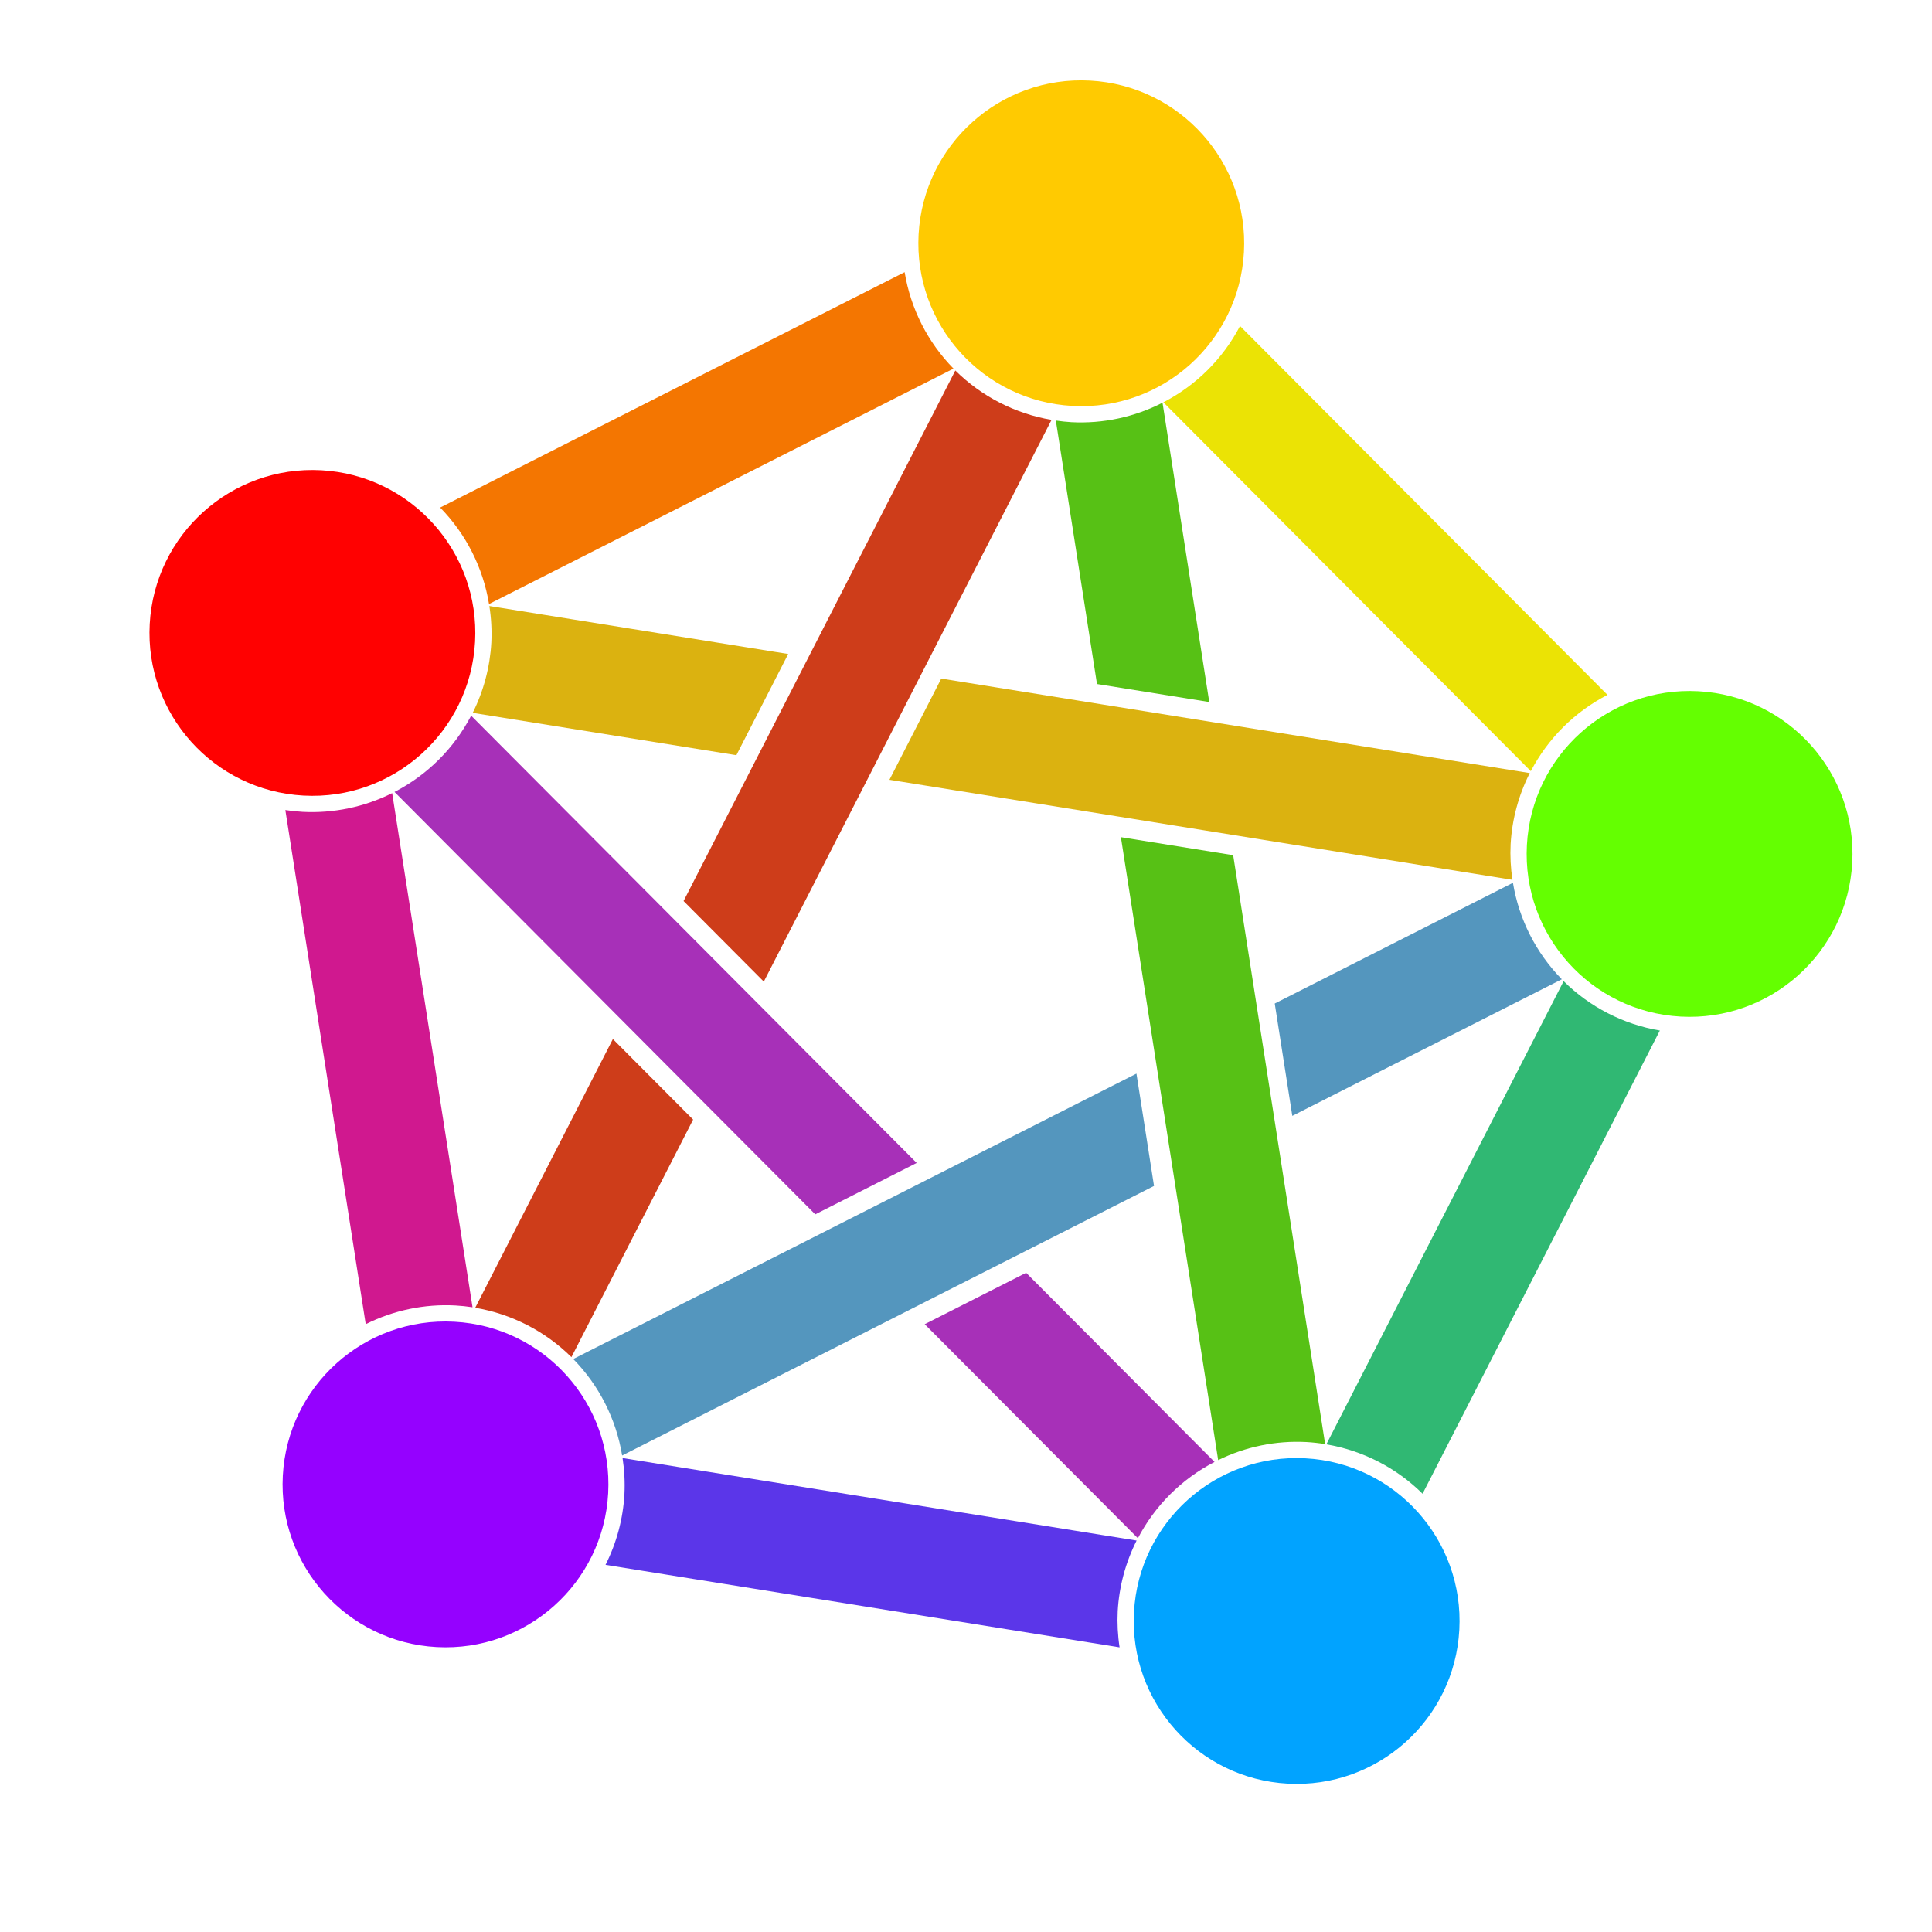
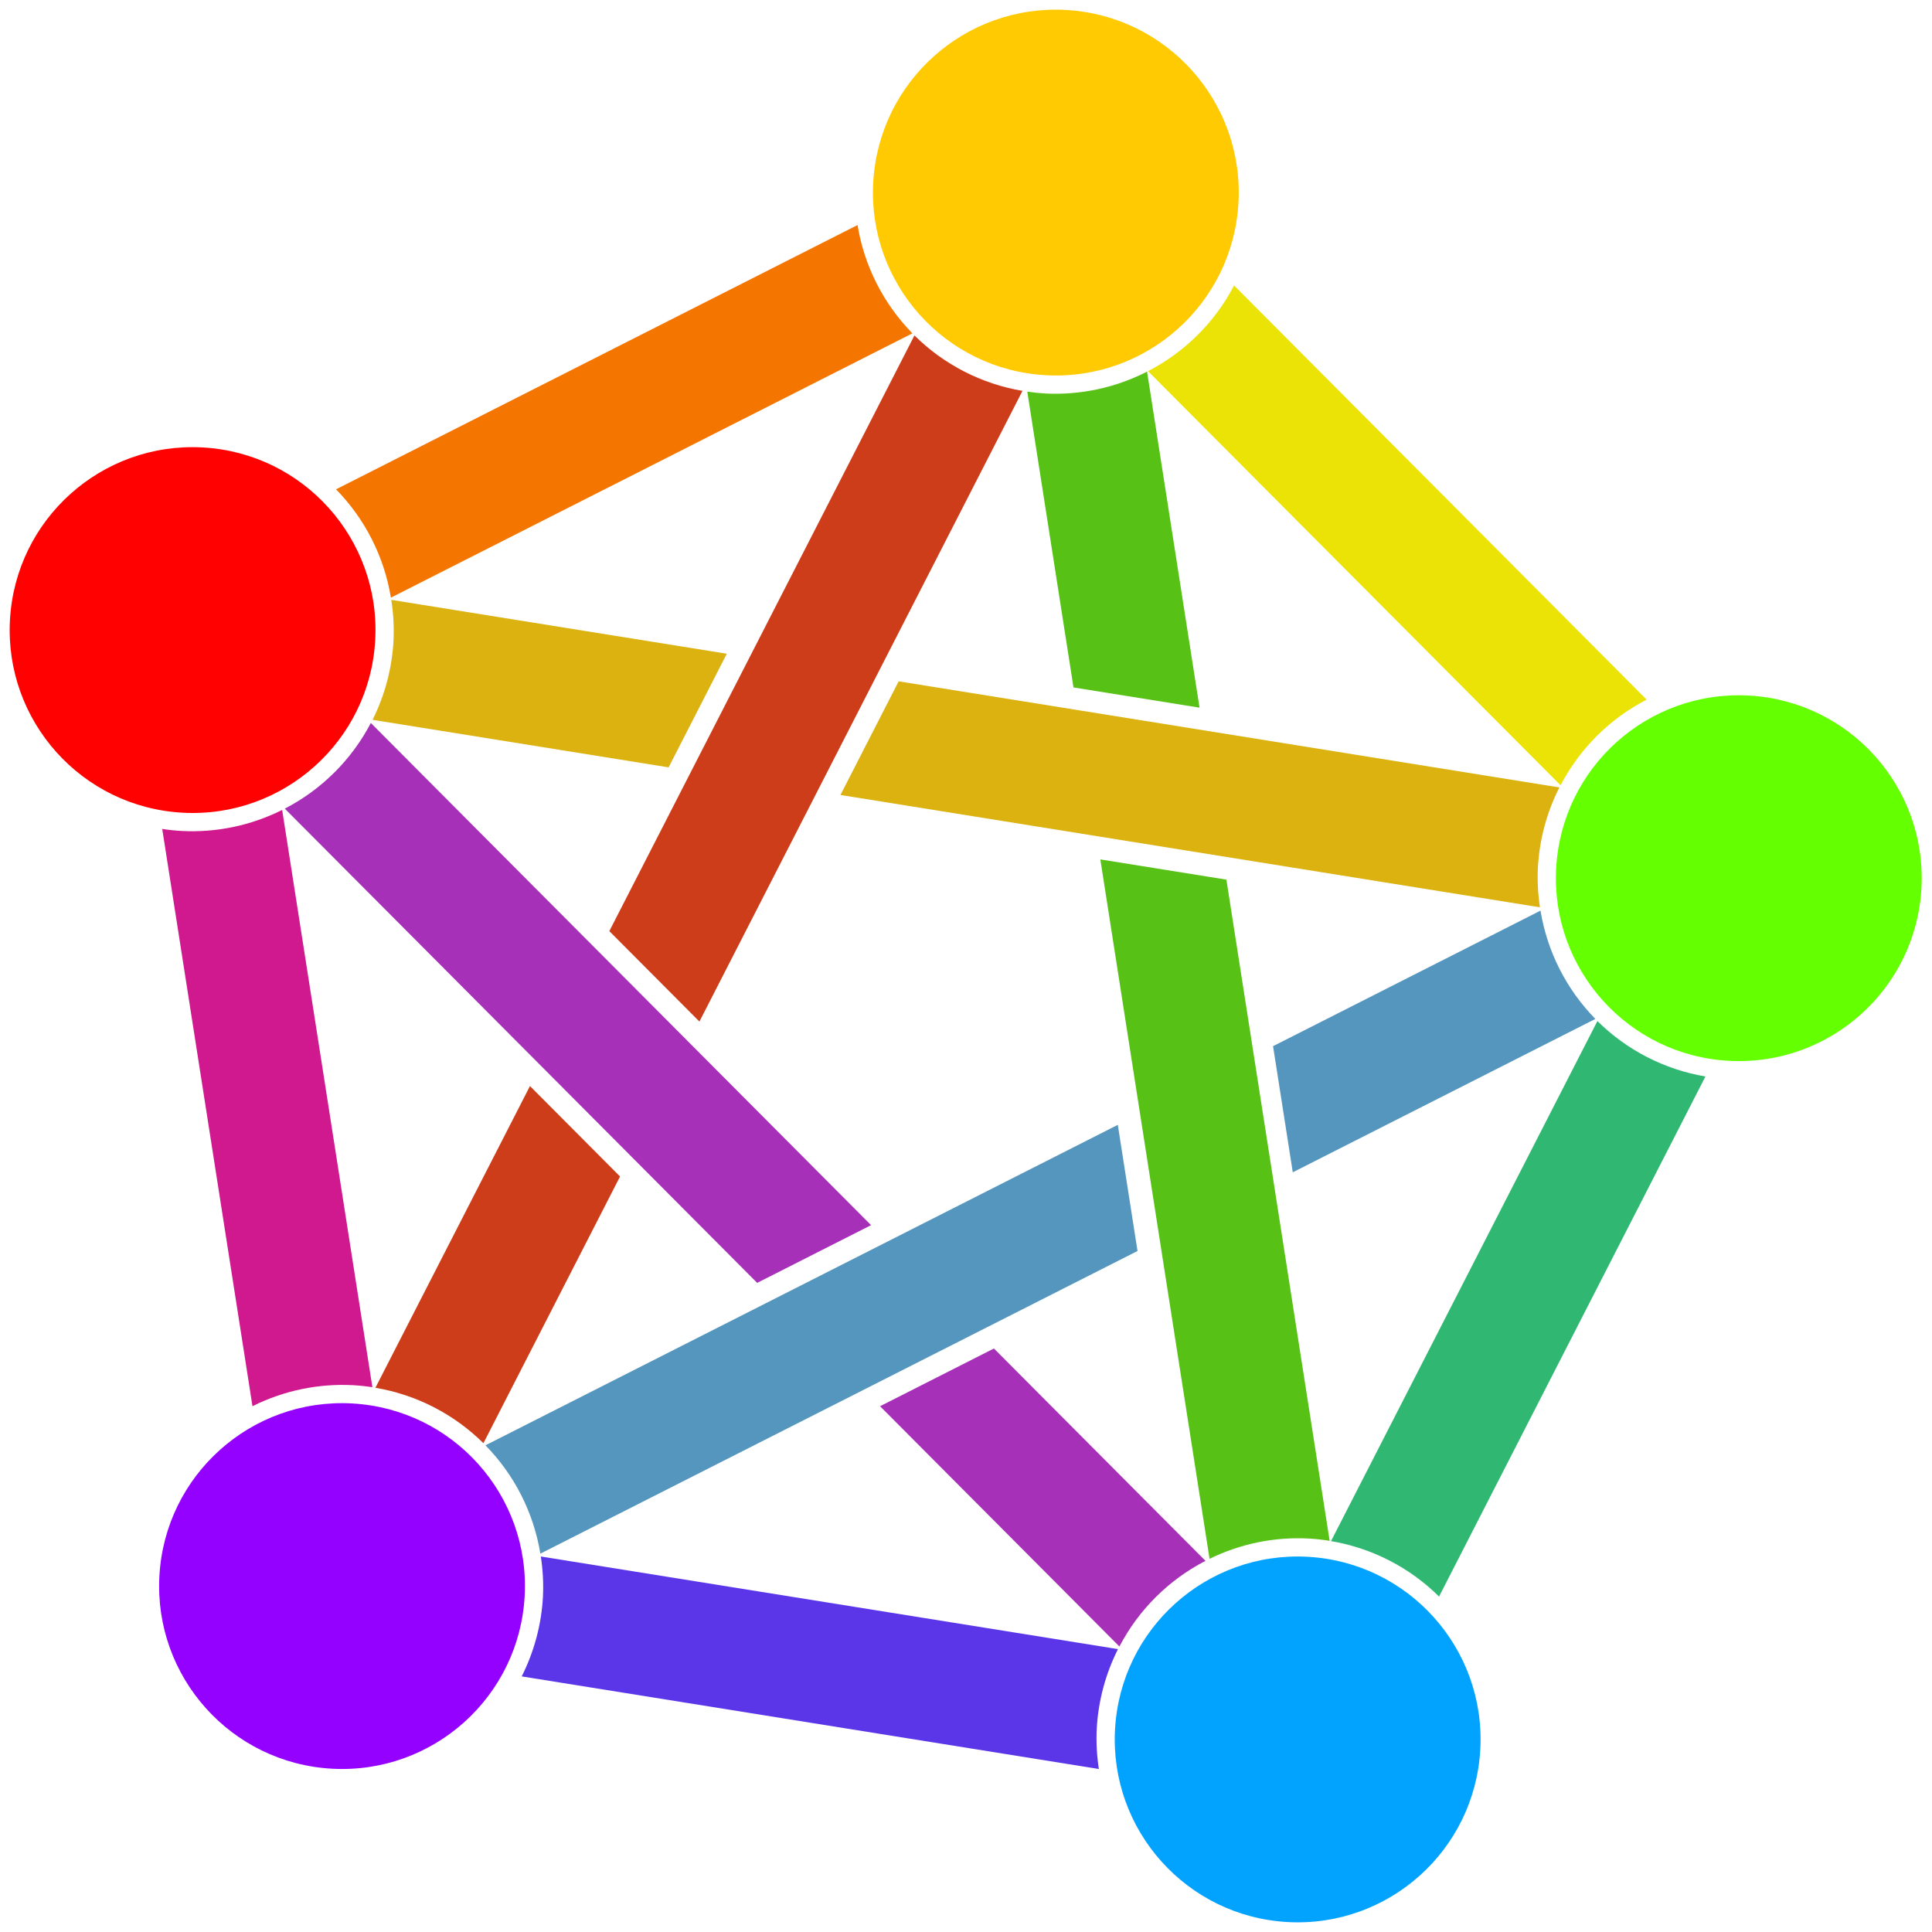
- <svg xmlns="http://www.w3.org/2000/svg" viewBox="0 0 196.52 196.52" version="1.1" id="svg8">
+ <svg xmlns="http://www.w3.org/2000/svg" viewBox="14.328 7.296 174.979 175.035" version="1.1" id="svg8">
  <defs id="defs2" />
  <g id="layer2" style="display:inline" transform="translate(6.67897,-32.49584)">
    <path style="color:#000000;font-style:normal;font-variant:normal;font-weight:normal;font-stretch:normal;font-size:medium;line-height:normal;font-family:sans-serif;font-variant-ligatures:normal;font-variant-position:normal;font-variant-caps:normal;font-variant-numeric:normal;font-variant-alternates:normal;font-feature-settings:normal;text-indent:0;text-align:start;text-decoration:none;text-decoration-line:none;text-decoration-style:solid;text-decoration-color:#000000;letter-spacing:normal;word-spacing:normal;text-transform:none;writing-mode:lr-tb;direction:ltr;text-orientation:mixed;dominant-baseline:auto;baseline-shift:baseline;text-anchor:start;white-space:normal;shape-padding:0;clip-rule:nonzero;display:inline;overflow:visible;visibility:visible;opacity:1;isolation:auto;mix-blend-mode:normal;color-interpolation:sRGB;color-interpolation-filters:linearRGB;solid-color:#000000;solid-opacity:1;vector-effect:none;fill:#a730b8;fill-opacity:1;fill-rule:nonzero;stroke:none;stroke-width:41.575;stroke-linecap:butt;stroke-linejoin:miter;stroke-miterlimit:4;stroke-dasharray:none;stroke-dashoffset:0;stroke-opacity:1;color-rendering:auto;image-rendering:auto;shape-rendering:auto;text-rendering:auto;enable-background:accumulate" d="m 181.131,275.137 a 68.892,68.892 0 0 1 -29.465,29.328 l 161.758,162.389 38.998,-19.764 z m 213.363,214.188 -38.998,19.764 81.963,82.283 a 68.892,68.892 0 0 1 29.471,-29.332 z" transform="matrix(0.2645833,0,0,0.2645833,-6.67897,32.49584)" id="path9722" />
    <path style="color:#000000;font-style:normal;font-variant:normal;font-weight:normal;font-stretch:normal;font-size:medium;line-height:normal;font-family:sans-serif;font-variant-ligatures:normal;font-variant-position:normal;font-variant-caps:normal;font-variant-numeric:normal;font-variant-alternates:normal;font-feature-settings:normal;text-indent:0;text-align:start;text-decoration:none;text-decoration-line:none;text-decoration-style:solid;text-decoration-color:#000000;letter-spacing:normal;word-spacing:normal;text-transform:none;writing-mode:lr-tb;direction:ltr;text-orientation:mixed;dominant-baseline:auto;baseline-shift:baseline;text-anchor:start;white-space:normal;shape-padding:0;clip-rule:nonzero;display:inline;overflow:visible;visibility:visible;opacity:1;isolation:auto;mix-blend-mode:normal;color-interpolation:sRGB;color-interpolation-filters:linearRGB;solid-color:#000000;solid-opacity:1;vector-effect:none;fill:#5496be;fill-opacity:1;fill-rule:nonzero;stroke:none;stroke-width:41.575;stroke-linecap:butt;stroke-linejoin:miter;stroke-miterlimit:4;stroke-dasharray:none;stroke-dashoffset:0;stroke-opacity:1;color-rendering:auto;image-rendering:auto;shape-rendering:auto;text-rendering:auto;enable-background:accumulate" d="m 581.646,339.391 -91.576,46.41 6.752,43.189 103.615,-52.514 A 68.892,68.892 0 0 1 581.646,339.391 Z M 436.908,412.742 220.383,522.477 a 68.892,68.892 0 0 1 18.795,37.09 L 443.66,455.934 Z" transform="matrix(0.2645833,0,0,0.2645833,-6.67897,32.49584)" id="path9729" />
    <path style="color:#000000;font-style:normal;font-variant:normal;font-weight:normal;font-stretch:normal;font-size:medium;line-height:normal;font-family:sans-serif;font-variant-ligatures:normal;font-variant-position:normal;font-variant-caps:normal;font-variant-numeric:normal;font-variant-alternates:normal;font-feature-settings:normal;text-indent:0;text-align:start;text-decoration:none;text-decoration-line:none;text-decoration-style:solid;text-decoration-color:#000000;letter-spacing:normal;word-spacing:normal;text-transform:none;writing-mode:lr-tb;direction:ltr;text-orientation:mixed;dominant-baseline:auto;baseline-shift:baseline;text-anchor:start;white-space:normal;shape-padding:0;clip-rule:nonzero;display:inline;overflow:visible;visibility:visible;opacity:1;isolation:auto;mix-blend-mode:normal;color-interpolation:sRGB;color-interpolation-filters:linearRGB;solid-color:#000000;solid-opacity:1;vector-effect:none;fill:#ce3d1a;fill-opacity:1;fill-rule:nonzero;stroke:none;stroke-width:41.575;stroke-linecap:butt;stroke-linejoin:miter;stroke-miterlimit:4;stroke-dasharray:none;stroke-dashoffset:0;stroke-opacity:1;color-rendering:auto;image-rendering:auto;shape-rendering:auto;text-rendering:auto;enable-background:accumulate" d="M 367.275,142.438 262.795,346.408 293.643,377.375 404.266,161.418 A 68.892,68.892 0 0 1 367.275,142.438 Z m -131.654,257.021 -52.922,103.314 a 68.892,68.892 0 0 1 36.986,18.979 l 46.781,-91.328 z" transform="matrix(0.2645833,0,0,0.2645833,-6.67897,32.49584)" id="path9713" />
    <path style="color:#000000;font-style:normal;font-variant:normal;font-weight:normal;font-stretch:normal;font-size:medium;line-height:normal;font-family:sans-serif;font-variant-ligatures:normal;font-variant-position:normal;font-variant-caps:normal;font-variant-numeric:normal;font-variant-alternates:normal;font-feature-settings:normal;text-indent:0;text-align:start;text-decoration:none;text-decoration-line:none;text-decoration-style:solid;text-decoration-color:#000000;letter-spacing:normal;word-spacing:normal;text-transform:none;writing-mode:lr-tb;direction:ltr;text-orientation:mixed;dominant-baseline:auto;baseline-shift:baseline;text-anchor:start;white-space:normal;shape-padding:0;clip-rule:nonzero;display:inline;overflow:visible;visibility:visible;opacity:1;isolation:auto;mix-blend-mode:normal;color-interpolation:sRGB;color-interpolation-filters:linearRGB;solid-color:#000000;solid-opacity:1;vector-effect:none;fill:#d0188f;fill-opacity:1;fill-rule:nonzero;stroke:none;stroke-width:41.575;stroke-linecap:butt;stroke-linejoin:miter;stroke-miterlimit:4;stroke-dasharray:none;stroke-dashoffset:0;stroke-opacity:1;color-rendering:auto;image-rendering:auto;shape-rendering:auto;text-rendering:auto;enable-background:accumulate" d="m 150.768,304.918 a 68.892,68.892 0 0 1 -34.416,7.195 68.892,68.892 0 0 1 -6.65,-0.695 l 30.902,197.662 a 68.892,68.892 0 0 1 34.416,-7.195 68.892,68.892 0 0 1 6.646,0.695 z" transform="matrix(0.2645833,0,0,0.2645833,-6.67897,32.49584)" id="path1015" />
    <path style="color:#000000;font-style:normal;font-variant:normal;font-weight:normal;font-stretch:normal;font-size:medium;line-height:normal;font-family:sans-serif;font-variant-ligatures:normal;font-variant-position:normal;font-variant-caps:normal;font-variant-numeric:normal;font-variant-alternates:normal;font-feature-settings:normal;text-indent:0;text-align:start;text-decoration:none;text-decoration-line:none;text-decoration-style:solid;text-decoration-color:#000000;letter-spacing:normal;word-spacing:normal;text-transform:none;writing-mode:lr-tb;direction:ltr;text-orientation:mixed;dominant-baseline:auto;baseline-shift:baseline;text-anchor:start;white-space:normal;shape-padding:0;clip-rule:nonzero;display:inline;overflow:visible;visibility:visible;opacity:1;isolation:auto;mix-blend-mode:normal;color-interpolation:sRGB;color-interpolation-filters:linearRGB;solid-color:#000000;solid-opacity:1;vector-effect:none;fill:#5b36e9;fill-opacity:1;fill-rule:nonzero;stroke:none;stroke-width:41.575;stroke-linecap:butt;stroke-linejoin:miter;stroke-miterlimit:4;stroke-dasharray:none;stroke-dashoffset:0;stroke-opacity:1;color-rendering:auto;image-rendering:auto;shape-rendering:auto;text-rendering:auto;enable-background:accumulate" d="m 239.342,560.545 a 68.892,68.892 0 0 1 0.721,13.877 68.892,68.892 0 0 1 -7.268,27.18 l 197.629,31.713 a 68.892,68.892 0 0 1 -0.723,-13.879 68.892,68.892 0 0 1 7.27,-27.178 z" transform="matrix(0.2645833,0,0,0.2645833,-6.67897,32.49584)" id="path1674" />
    <path style="color:#000000;font-style:normal;font-variant:normal;font-weight:normal;font-stretch:normal;font-size:medium;line-height:normal;font-family:sans-serif;font-variant-ligatures:normal;font-variant-position:normal;font-variant-caps:normal;font-variant-numeric:normal;font-variant-alternates:normal;font-feature-settings:normal;text-indent:0;text-align:start;text-decoration:none;text-decoration-line:none;text-decoration-style:solid;text-decoration-color:#000000;letter-spacing:normal;word-spacing:normal;text-transform:none;writing-mode:lr-tb;direction:ltr;text-orientation:mixed;dominant-baseline:auto;baseline-shift:baseline;text-anchor:start;white-space:normal;shape-padding:0;clip-rule:nonzero;display:inline;overflow:visible;visibility:visible;opacity:1;isolation:auto;mix-blend-mode:normal;color-interpolation:sRGB;color-interpolation-filters:linearRGB;solid-color:#000000;solid-opacity:1;vector-effect:none;fill:#30b873;fill-opacity:1;fill-rule:nonzero;stroke:none;stroke-width:41.575;stroke-linecap:butt;stroke-linejoin:miter;stroke-miterlimit:4;stroke-dasharray:none;stroke-dashoffset:0;stroke-opacity:1;color-rendering:auto;image-rendering:auto;shape-rendering:auto;text-rendering:auto;enable-background:accumulate" d="m 601.133,377.199 -91.219,178.082 a 68.892,68.892 0 0 1 36.994,18.982 L 638.125,396.184 a 68.892,68.892 0 0 1 -36.992,-18.984 z" transform="matrix(0.2645833,0,0,0.2645833,-6.67897,32.49584)" id="path1676" />
    <path style="color:#000000;font-style:normal;font-variant:normal;font-weight:normal;font-stretch:normal;font-size:medium;line-height:normal;font-family:sans-serif;font-variant-ligatures:normal;font-variant-position:normal;font-variant-caps:normal;font-variant-numeric:normal;font-variant-alternates:normal;font-feature-settings:normal;text-indent:0;text-align:start;text-decoration:none;text-decoration-line:none;text-decoration-style:solid;text-decoration-color:#000000;letter-spacing:normal;word-spacing:normal;text-transform:none;writing-mode:lr-tb;direction:ltr;text-orientation:mixed;dominant-baseline:auto;baseline-shift:baseline;text-anchor:start;white-space:normal;shape-padding:0;clip-rule:nonzero;display:inline;overflow:visible;visibility:visible;opacity:1;isolation:auto;mix-blend-mode:normal;color-interpolation:sRGB;color-interpolation-filters:linearRGB;solid-color:#000000;solid-opacity:1;vector-effect:none;fill:#ebe305;fill-opacity:1;fill-rule:nonzero;stroke:none;stroke-width:41.575;stroke-linecap:butt;stroke-linejoin:miter;stroke-miterlimit:4;stroke-dasharray:none;stroke-dashoffset:0;stroke-opacity:1;color-rendering:auto;image-rendering:auto;shape-rendering:auto;text-rendering:auto;enable-background:accumulate" d="m 476.723,125.33 a 68.892,68.892 0 0 1 -29.471,29.332 l 141.266,141.811 a 68.892,68.892 0 0 1 29.469,-29.332 z" transform="matrix(0.2645833,0,0,0.2645833,-6.67897,32.49584)" id="path1678" />
    <path style="color:#000000;font-style:normal;font-variant:normal;font-weight:normal;font-stretch:normal;font-size:medium;line-height:normal;font-family:sans-serif;font-variant-ligatures:normal;font-variant-position:normal;font-variant-caps:normal;font-variant-numeric:normal;font-variant-alternates:normal;font-feature-settings:normal;text-indent:0;text-align:start;text-decoration:none;text-decoration-line:none;text-decoration-style:solid;text-decoration-color:#000000;letter-spacing:normal;word-spacing:normal;text-transform:none;writing-mode:lr-tb;direction:ltr;text-orientation:mixed;dominant-baseline:auto;baseline-shift:baseline;text-anchor:start;white-space:normal;shape-padding:0;clip-rule:nonzero;display:inline;overflow:visible;visibility:visible;opacity:1;isolation:auto;mix-blend-mode:normal;color-interpolation:sRGB;color-interpolation-filters:linearRGB;solid-color:#000000;solid-opacity:1;vector-effect:none;fill:#f47601;fill-opacity:1;fill-rule:nonzero;stroke:none;stroke-width:41.575;stroke-linecap:butt;stroke-linejoin:miter;stroke-miterlimit:4;stroke-dasharray:none;stroke-dashoffset:0;stroke-opacity:1;color-rendering:auto;image-rendering:auto;shape-rendering:auto;text-rendering:auto;enable-background:accumulate" d="m 347.787,104.631 -178.576,90.498 a 68.892,68.892 0 0 1 18.793,37.086 l 178.574,-90.502 a 68.892,68.892 0 0 1 -18.791,-37.082 z" transform="matrix(0.2645833,0,0,0.2645833,-6.67897,32.49584)" id="path1680" />
    <path style="color:#000000;font-style:normal;font-variant:normal;font-weight:normal;font-stretch:normal;font-size:medium;line-height:normal;font-family:sans-serif;font-variant-ligatures:normal;font-variant-position:normal;font-variant-caps:normal;font-variant-numeric:normal;font-variant-alternates:normal;font-feature-settings:normal;text-indent:0;text-align:start;text-decoration:none;text-decoration-line:none;text-decoration-style:solid;text-decoration-color:#000000;letter-spacing:normal;word-spacing:normal;text-transform:none;writing-mode:lr-tb;direction:ltr;text-orientation:mixed;dominant-baseline:auto;baseline-shift:baseline;text-anchor:start;white-space:normal;shape-padding:0;clip-rule:nonzero;display:inline;overflow:visible;visibility:visible;opacity:1;isolation:auto;mix-blend-mode:normal;color-interpolation:sRGB;color-interpolation-filters:linearRGB;solid-color:#000000;solid-opacity:1;vector-effect:none;fill:#57c115;fill-opacity:1;fill-rule:nonzero;stroke:none;stroke-width:41.575;stroke-linecap:butt;stroke-linejoin:miter;stroke-miterlimit:4;stroke-dasharray:none;stroke-dashoffset:0;stroke-opacity:1;color-rendering:auto;image-rendering:auto;shape-rendering:auto;text-rendering:auto;enable-background:accumulate" d="m 446.926,154.826 a 68.892,68.892 0 0 1 -34.982,7.482 68.892,68.892 0 0 1 -6.029,-0.633 l 15.818,101.291 43.162,6.926 z m -16,167.027 37.4,239.482 a 68.892,68.892 0 0 1 33.914,-6.943 68.892,68.892 0 0 1 7.207,0.791 L 474.09,328.777 Z" transform="matrix(0.2645833,0,0,0.2645833,-6.67897,32.49584)" id="path9758" />
    <path style="color:#000000;font-style:normal;font-variant:normal;font-weight:normal;font-stretch:normal;font-size:medium;line-height:normal;font-family:sans-serif;font-variant-ligatures:normal;font-variant-position:normal;font-variant-caps:normal;font-variant-numeric:normal;font-variant-alternates:normal;font-feature-settings:normal;text-indent:0;text-align:start;text-decoration:none;text-decoration-line:none;text-decoration-style:solid;text-decoration-color:#000000;letter-spacing:normal;word-spacing:normal;text-transform:none;writing-mode:lr-tb;direction:ltr;text-orientation:mixed;dominant-baseline:auto;baseline-shift:baseline;text-anchor:start;white-space:normal;shape-padding:0;clip-rule:nonzero;display:inline;overflow:visible;visibility:visible;opacity:1;isolation:auto;mix-blend-mode:normal;color-interpolation:sRGB;color-interpolation-filters:linearRGB;solid-color:#000000;solid-opacity:1;vector-effect:none;fill:#dbb210;fill-opacity:1;fill-rule:nonzero;stroke:none;stroke-width:41.575;stroke-linecap:butt;stroke-linejoin:miter;stroke-miterlimit:4;stroke-dasharray:none;stroke-dashoffset:0;stroke-opacity:1;color-rendering:auto;image-rendering:auto;shape-rendering:auto;text-rendering:auto;enable-background:accumulate" d="m 188.131,232.975 a 68.892,68.892 0 0 1 0.758,14.096 68.892,68.892 0 0 1 -7.16,26.982 l 101.369,16.281 19.924,-38.908 z m 173.736,27.9 -19.926,38.912 239.514,38.467 a 68.892,68.892 0 0 1 -0.695,-13.719 68.892,68.892 0 0 1 7.35,-27.324 z" transform="matrix(0.2645833,0,0,0.2645833,-6.67897,32.49584)" id="path9760" />
  </g>
  <g id="layer3" style="display:inline;opacity:1" transform="translate(6.67897,-32.49584)">
    <circle style="fill:#ffca00;fill-opacity:0.996;stroke:none;stroke-width:0.265;stroke-opacity:0.961" id="path817" cx="106.266" cy="51.536" r="16.571" transform="rotate(3.117817)" />
    <circle id="path819" style="fill:#64ff00;fill-opacity:0.996;stroke:none;stroke-width:0.265;stroke-opacity:0.961" cx="171.428" cy="110.193" r="16.571" transform="rotate(3.117817)" />
    <circle id="path823" style="fill:#00a3ff;fill-opacity:0.996;stroke:none;stroke-width:0.265;stroke-opacity:0.961" cx="135.764" cy="190.277" r="16.571" transform="rotate(3.117817)" />
    <circle style="fill:#9500ff;fill-opacity:0.996;stroke:none;stroke-width:0.265;stroke-opacity:0.961" id="path825" cx="48.559" cy="181.114" r="16.571" transform="rotate(3.117817)" />
    <circle id="path827" style="fill:#ff0000;fill-opacity:0.996;stroke:none;stroke-width:0.265;stroke-opacity:0.961" cx="30.329" cy="95.367" r="16.571" transform="rotate(3.117817)" />
  </g>
</svg>
